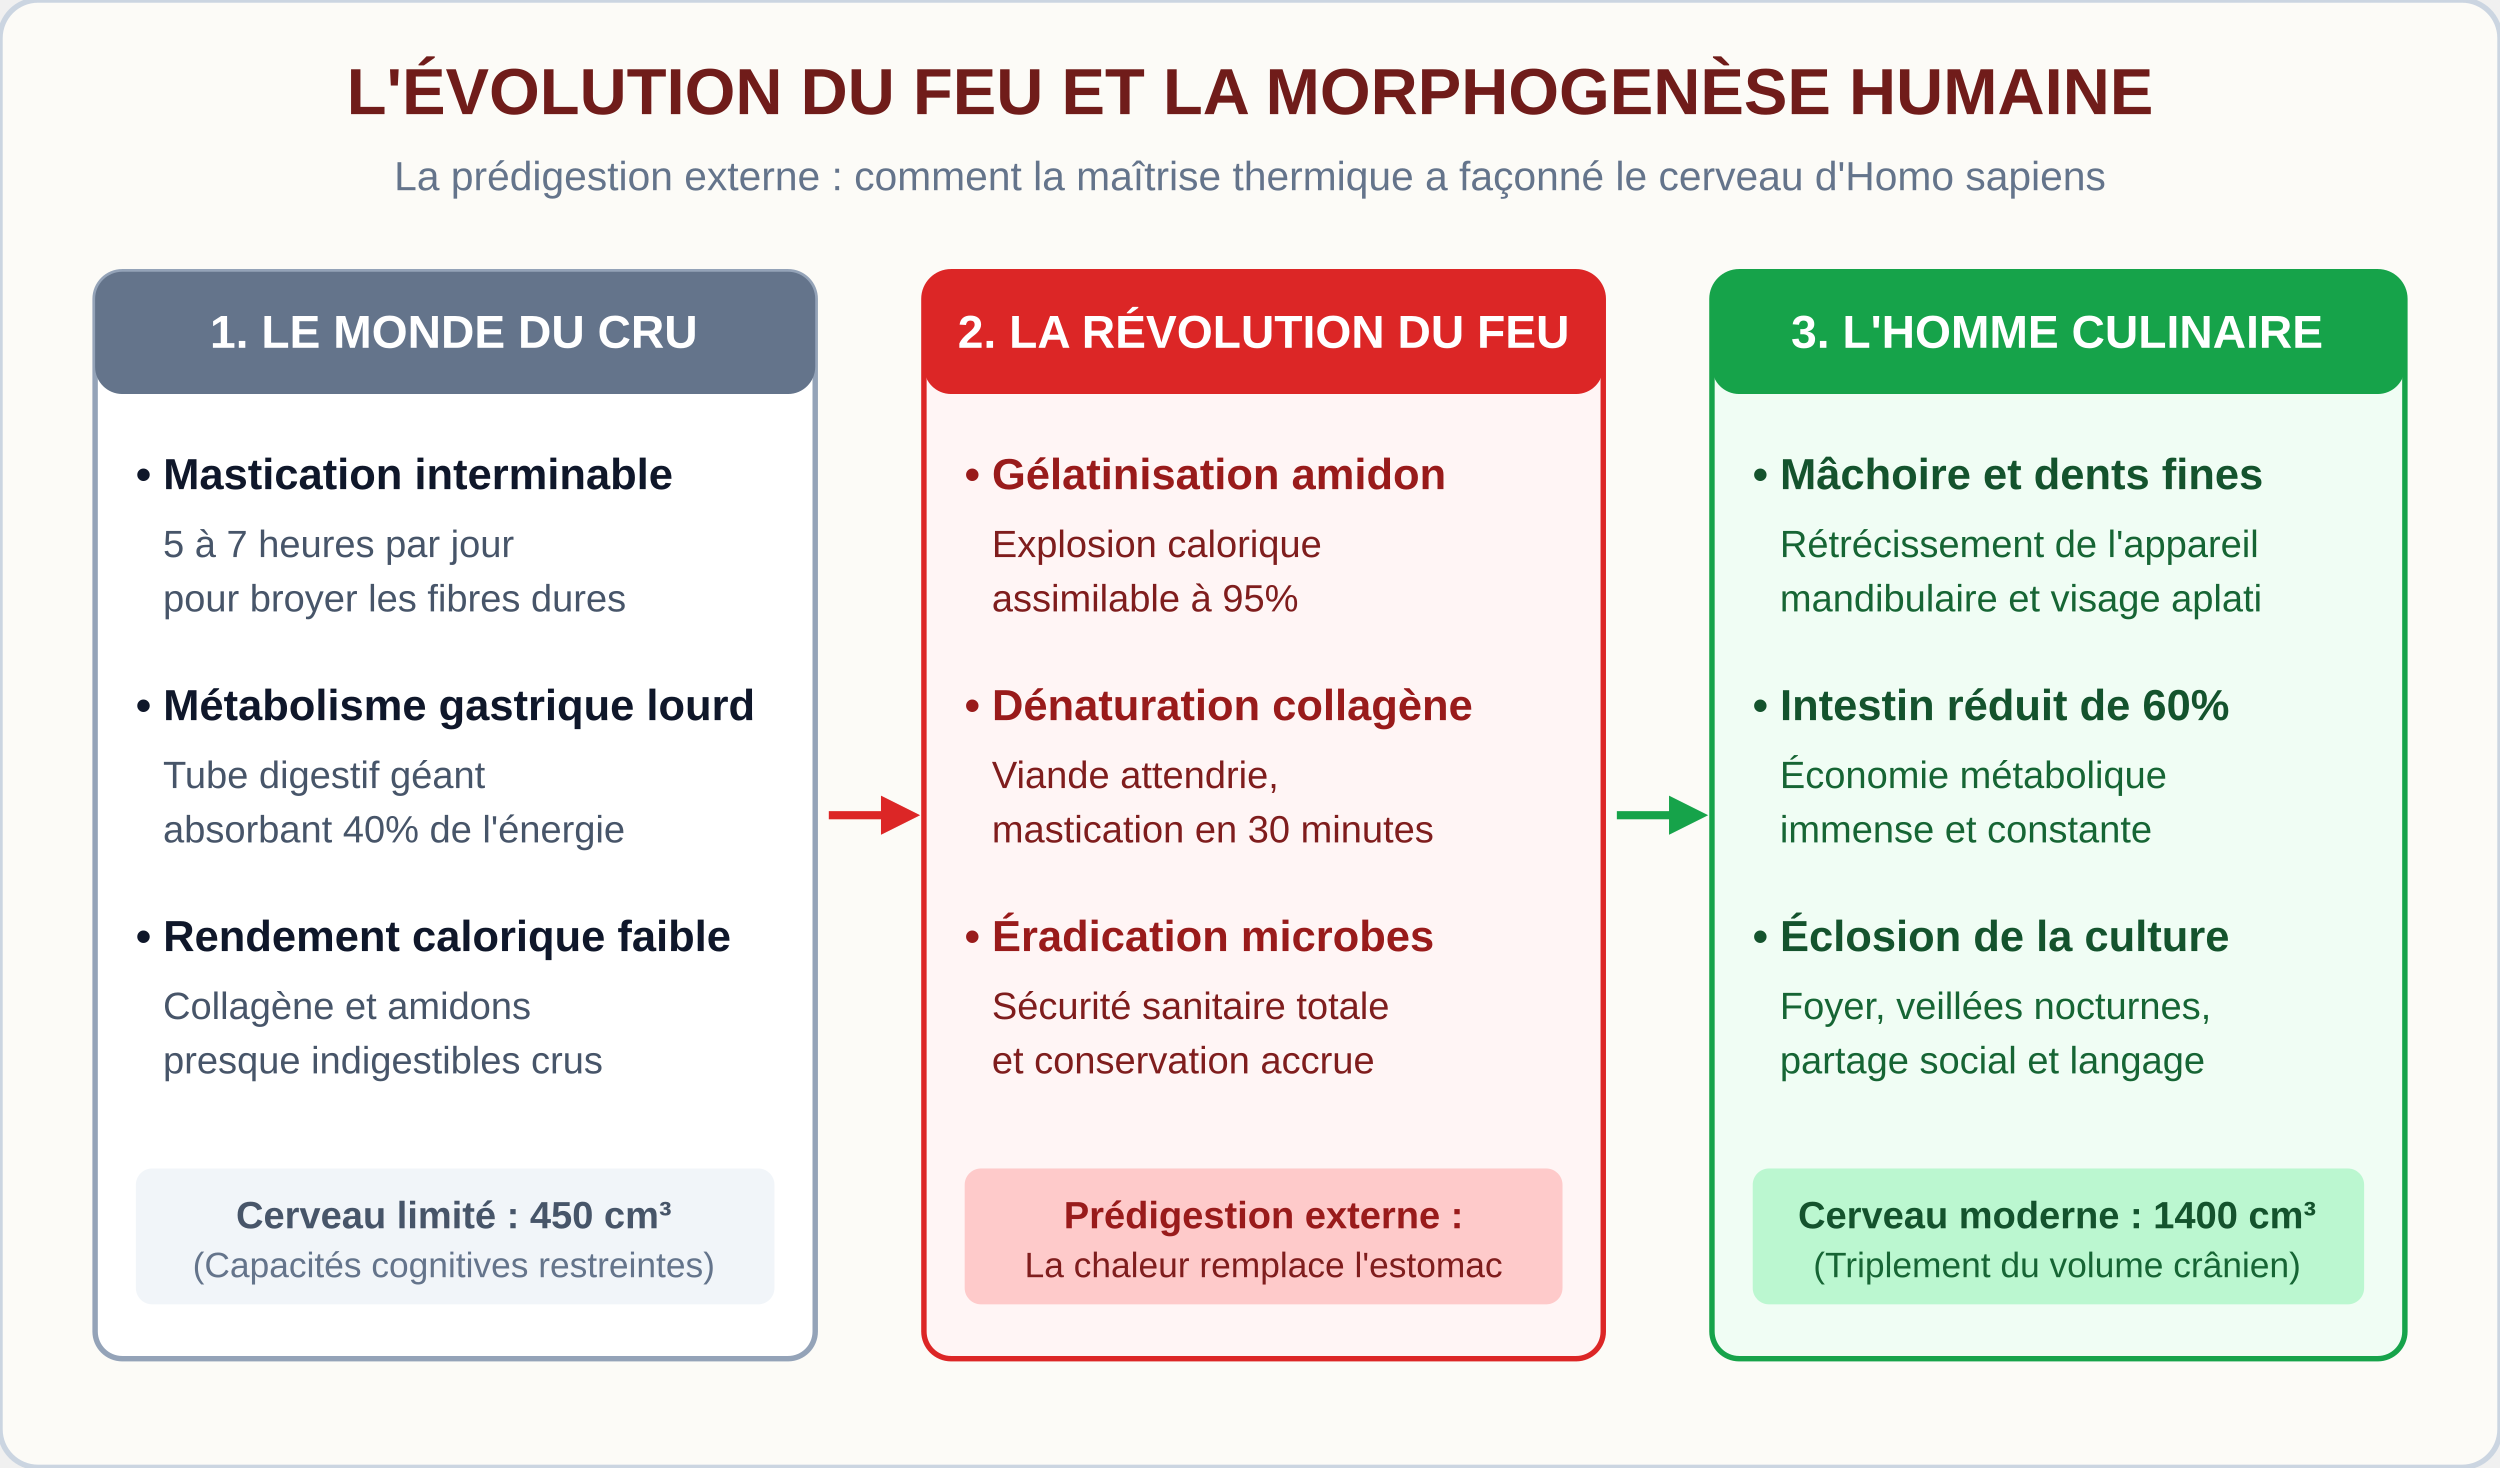
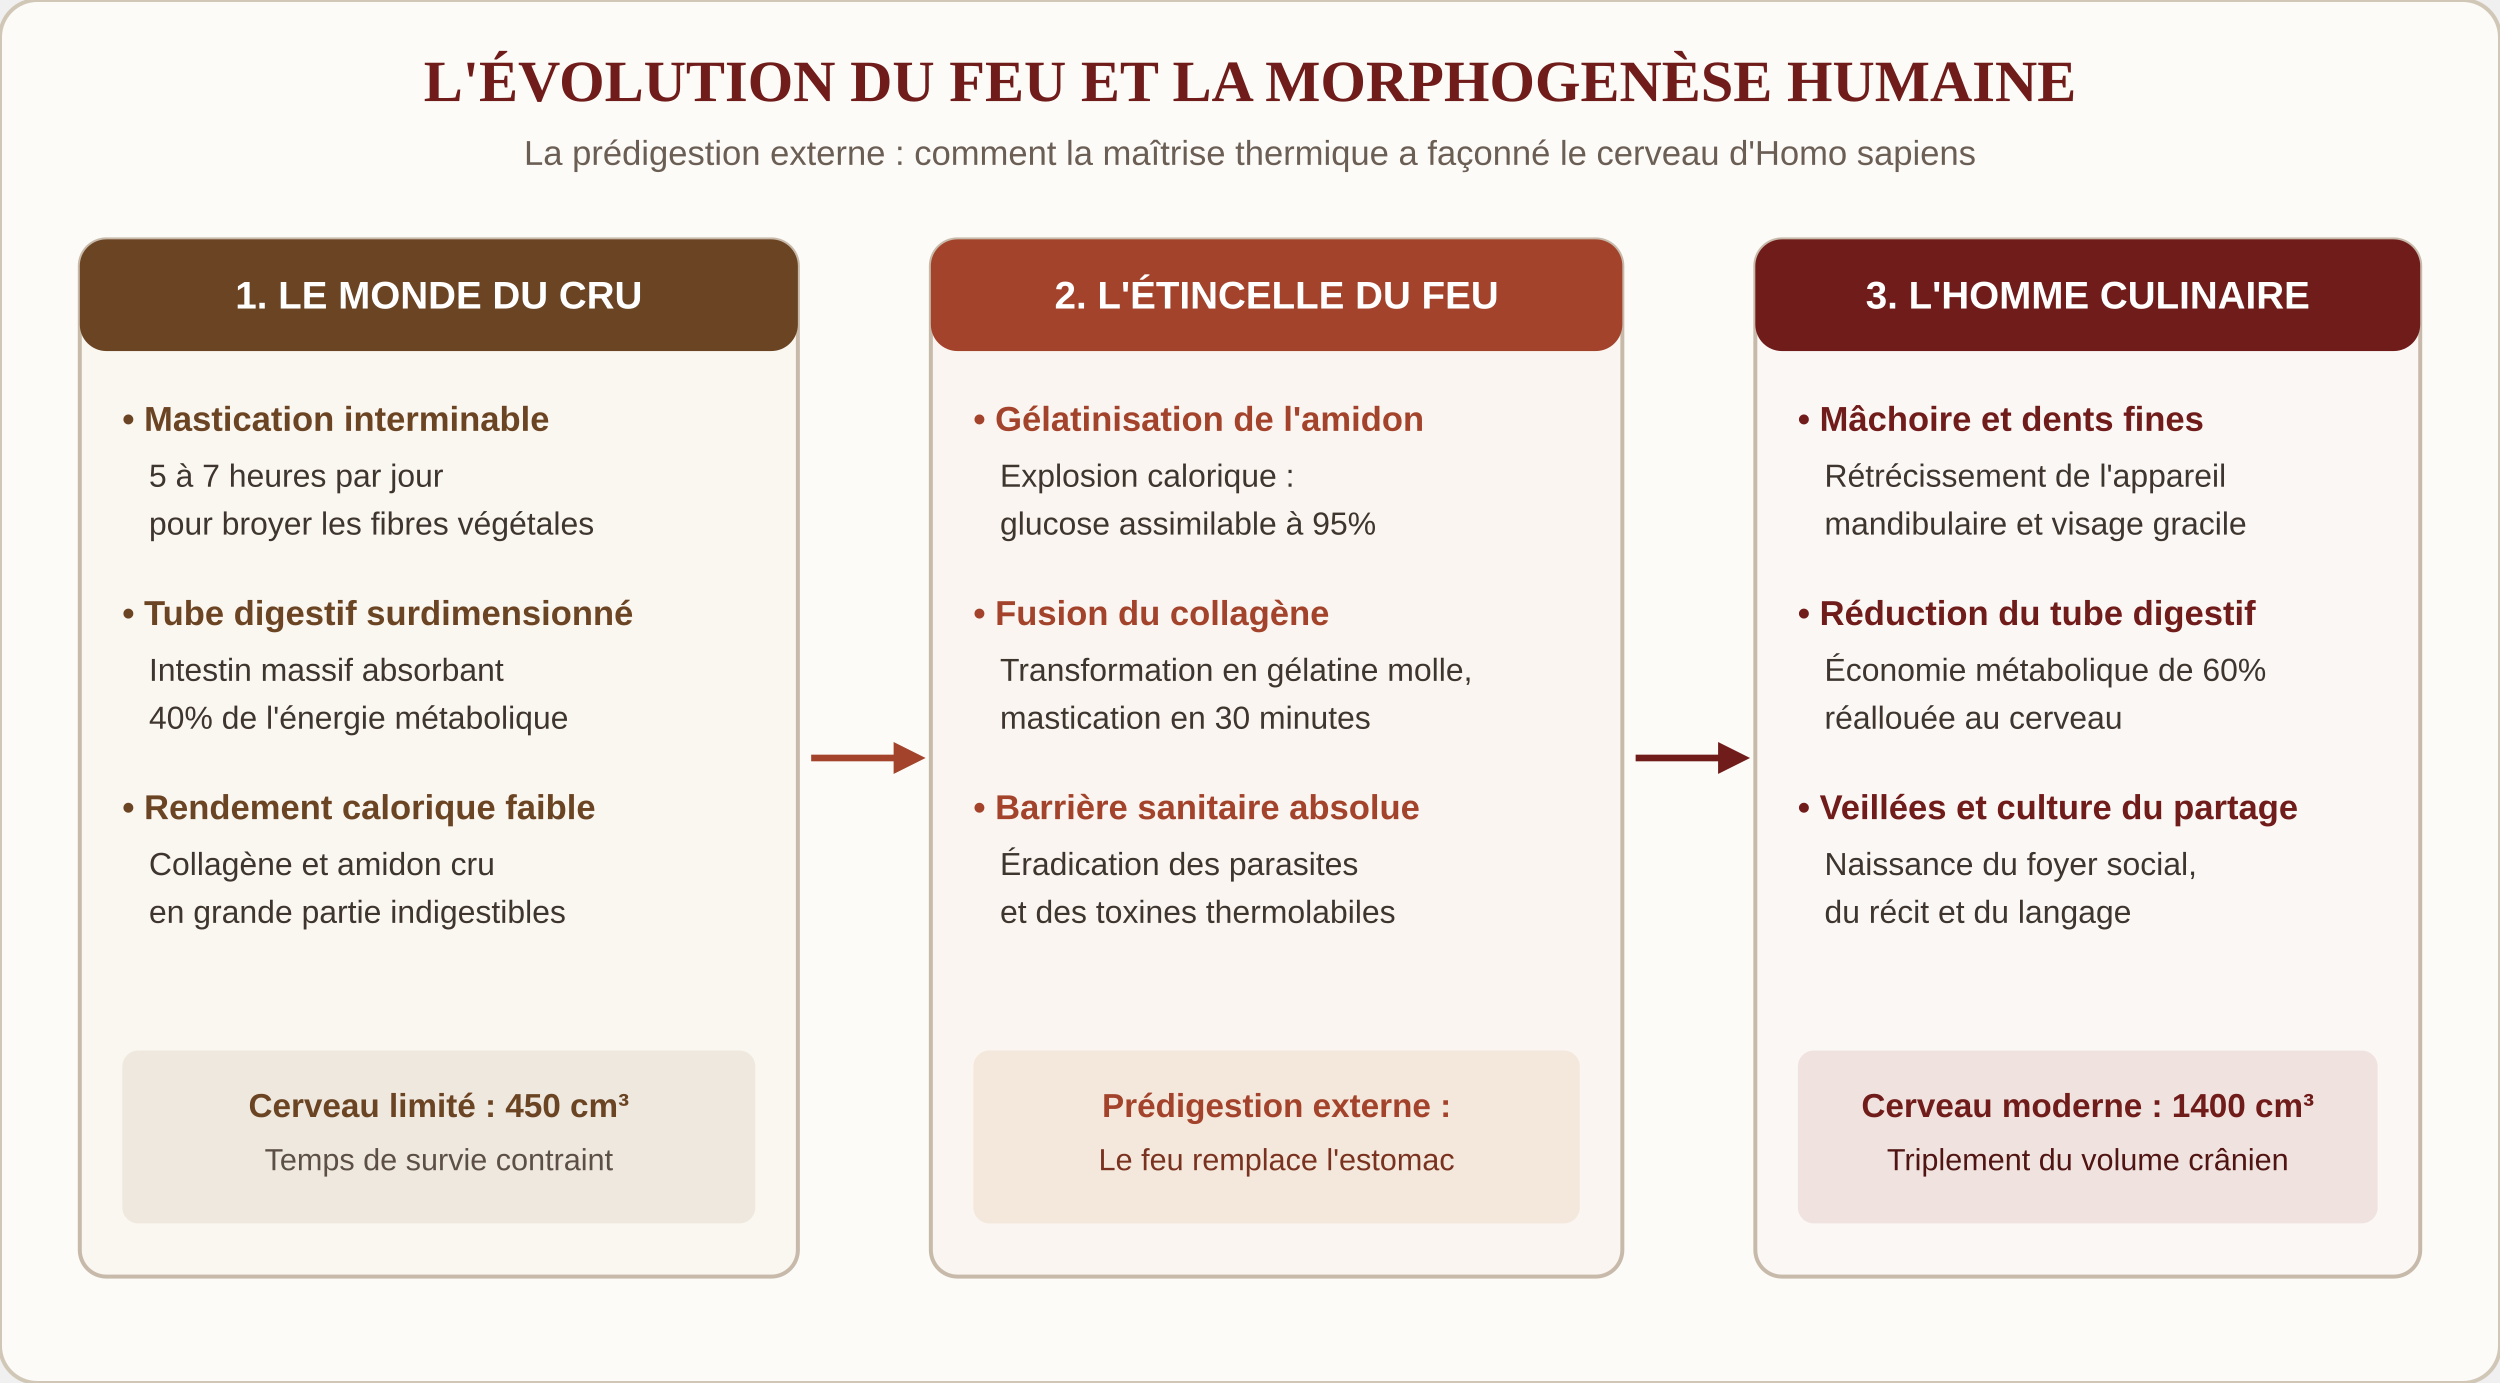
- <svg xmlns="http://www.w3.org/2000/svg" viewBox="0 0 920 540" width="100%" height="100%">
-   <rect width="920" height="540" rx="14" fill="#fcfbf7" stroke="#cbd5e1" stroke-width="2" />
-   <text x="460" y="42" font-family="Liberation Sans, Arial, sans-serif" font-size="24" font-weight="bold" fill="#701C1A" text-anchor="middle">L'ÉVOLUTION DU FEU ET LA MORPHOGENÈSE HUMAINE</text>
-   <text x="460" y="70" font-family="Liberation Sans, Arial, sans-serif" font-size="15" fill="#64748b" text-anchor="middle">La prédigestion externe : comment la maîtrise thermique a façonné le cerveau d'Homo sapiens</text>
-   <g transform="translate(35, 100)">
-     <rect width="265" height="400" rx="10" fill="#ffffff" stroke="#94a3b8" stroke-width="2" />
-     <rect width="265" height="45" rx="10" fill="#64748b" />
-     <text x="132" y="28" font-family="Liberation Sans, Arial, sans-serif" font-size="17" font-weight="bold" fill="#ffffff" text-anchor="middle">1. LE MONDE DU CRU</text>
-     <text x="15" y="80" font-family="Liberation Sans, Arial, sans-serif" font-size="16" font-weight="bold" fill="#0f172a">• Mastication interminable</text>
-     <text x="25" y="105" font-family="Liberation Sans, Arial, sans-serif" font-size="14" fill="#475569">5 à 7 heures par jour</text>
-     <text x="25" y="125" font-family="Liberation Sans, Arial, sans-serif" font-size="14" fill="#475569">pour broyer les fibres dures</text>
-     <text x="15" y="165" font-family="Liberation Sans, Arial, sans-serif" font-size="16" font-weight="bold" fill="#0f172a">• Métabolisme gastrique lourd</text>
-     <text x="25" y="190" font-family="Liberation Sans, Arial, sans-serif" font-size="14" fill="#475569">Tube digestif géant</text>
-     <text x="25" y="210" font-family="Liberation Sans, Arial, sans-serif" font-size="14" fill="#475569">absorbant 40% de l'énergie</text>
-     <text x="15" y="250" font-family="Liberation Sans, Arial, sans-serif" font-size="16" font-weight="bold" fill="#0f172a">• Rendement calorique faible</text>
-     <text x="25" y="275" font-family="Liberation Sans, Arial, sans-serif" font-size="14" fill="#475569">Collagène et amidons</text>
-     <text x="25" y="295" font-family="Liberation Sans, Arial, sans-serif" font-size="14" fill="#475569">presque indigestibles crus</text>
-     <rect x="15" y="330" width="235" height="50" rx="6" fill="#f1f5f9" />
-     <text x="132" y="352" font-family="Liberation Sans, Arial, sans-serif" font-size="14" font-weight="bold" fill="#475569" text-anchor="middle">Cerveau limité : 450 cm³</text>
-     <text x="132" y="370" font-family="Liberation Sans, Arial, sans-serif" font-size="13" fill="#64748b" text-anchor="middle">(Capacités cognitives restreintes)</text>
+ <svg xmlns="http://www.w3.org/2000/svg" viewBox="0 0 940 520" width="100%" height="100%">
+   <rect width="940" height="520" rx="14" fill="#FCFBF7" stroke="#D1C7B7" stroke-width="1.5" />
+   <text x="470" y="38" font-family="Liberation Serif, Georgia, serif" font-size="22" font-weight="bold" fill="#701C1A" text-anchor="middle">L'ÉVOLUTION DU FEU ET LA MORPHOGENÈSE HUMAINE</text>
+   <text x="470" y="62" font-family="Liberation Sans, Arial, sans-serif" font-size="13" fill="#6B5E55" text-anchor="middle">La prédigestion externe : comment la maîtrise thermique a façonné le cerveau d'Homo sapiens</text>
+   <g transform="translate(30, 90)">
+     <rect width="270" height="390" rx="10" fill="#FAF6F0" stroke="#C8BAAA" stroke-width="1.5" />
+     <rect width="270" height="42" rx="10" fill="#6B4423" />
+     <text x="135" y="26" font-family="Liberation Sans, Arial, sans-serif" font-size="14.5" font-weight="bold" fill="#FFFFFF" text-anchor="middle">1. LE MONDE DU CRU</text>
+     <text x="16" y="72" font-family="Liberation Sans, Arial, sans-serif" font-size="13" font-weight="bold" fill="#6B4423">• Mastication interminable</text>
+     <text x="26" y="93" font-family="Liberation Sans, Arial, sans-serif" font-size="12" fill="#3D352E">5 à 7 heures par jour</text>
+     <text x="26" y="111" font-family="Liberation Sans, Arial, sans-serif" font-size="12" fill="#3D352E">pour broyer les fibres végétales</text>
+     <text x="16" y="145" font-family="Liberation Sans, Arial, sans-serif" font-size="13" font-weight="bold" fill="#6B4423">• Tube digestif surdimensionné</text>
+     <text x="26" y="166" font-family="Liberation Sans, Arial, sans-serif" font-size="12" fill="#3D352E">Intestin massif absorbant</text>
+     <text x="26" y="184" font-family="Liberation Sans, Arial, sans-serif" font-size="12" fill="#3D352E">40% de l'énergie métabolique</text>
+     <text x="16" y="218" font-family="Liberation Sans, Arial, sans-serif" font-size="13" font-weight="bold" fill="#6B4423">• Rendement calorique faible</text>
+     <text x="26" y="239" font-family="Liberation Sans, Arial, sans-serif" font-size="12" fill="#3D352E">Collagène et amidon cru</text>
+     <text x="26" y="257" font-family="Liberation Sans, Arial, sans-serif" font-size="12" fill="#3D352E">en grande partie indigestibles</text>
+     <rect x="16" y="305" width="238" height="65" rx="6" fill="#EFE8DE" />
+     <text x="135" y="330" font-family="Liberation Sans, Arial, sans-serif" font-size="12.5" font-weight="bold" fill="#6B4423" text-anchor="middle">Cerveau limité : 450 cm³</text>
+     <text x="135" y="350" font-family="Liberation Sans, Arial, sans-serif" font-size="11.5" fill="#5C5046" text-anchor="middle">Temps de survie contraint</text>
  </g>
-   <path d="M 305 300 L 335 300" stroke="#dc2626" stroke-width="3" marker-end="url(#arrow-red)" />
-   <g transform="translate(340, 100)">
-     <rect width="250" height="400" rx="10" fill="#fff5f5" stroke="#dc2626" stroke-width="2" />
-     <rect width="250" height="45" rx="10" fill="#dc2626" />
-     <text x="125" y="28" font-family="Liberation Sans, Arial, sans-serif" font-size="17" font-weight="bold" fill="#ffffff" text-anchor="middle">2. LA RÉVOLUTION DU FEU</text>
-     <text x="15" y="80" font-family="Liberation Sans, Arial, sans-serif" font-size="16" font-weight="bold" fill="#991b1b">• Gélatinisation amidon</text>
-     <text x="25" y="105" font-family="Liberation Sans, Arial, sans-serif" font-size="14" fill="#7f1d1d">Explosion calorique</text>
-     <text x="25" y="125" font-family="Liberation Sans, Arial, sans-serif" font-size="14" fill="#7f1d1d">assimilable à 95%</text>
-     <text x="15" y="165" font-family="Liberation Sans, Arial, sans-serif" font-size="16" font-weight="bold" fill="#991b1b">• Dénaturation collagène</text>
-     <text x="25" y="190" font-family="Liberation Sans, Arial, sans-serif" font-size="14" fill="#7f1d1d">Viande attendrie,</text>
-     <text x="25" y="210" font-family="Liberation Sans, Arial, sans-serif" font-size="14" fill="#7f1d1d">mastication en 30 minutes</text>
-     <text x="15" y="250" font-family="Liberation Sans, Arial, sans-serif" font-size="16" font-weight="bold" fill="#991b1b">• Éradication microbes</text>
-     <text x="25" y="275" font-family="Liberation Sans, Arial, sans-serif" font-size="14" fill="#7f1d1d">Sécurité sanitaire totale</text>
-     <text x="25" y="295" font-family="Liberation Sans, Arial, sans-serif" font-size="14" fill="#7f1d1d">et conservation accrue</text>
-     <rect x="15" y="330" width="220" height="50" rx="6" fill="#fecaca" />
-     <text x="125" y="352" font-family="Liberation Sans, Arial, sans-serif" font-size="14" font-weight="bold" fill="#991b1b" text-anchor="middle">Prédigestion externe :</text>
-     <text x="125" y="370" font-family="Liberation Sans, Arial, sans-serif" font-size="13" fill="#7f1d1d" text-anchor="middle">La chaleur remplace l'estomac</text>
+   <path d="M 305 285 L 345 285" stroke="#A3432B" stroke-width="2.5" marker-end="url(#arrow-terracotta)" />
+   <g transform="translate(350, 90)">
+     <rect width="260" height="390" rx="10" fill="#FAF5F0" stroke="#C8BAAA" stroke-width="1.5" />
+     <rect width="260" height="42" rx="10" fill="#A3432B" />
+     <text x="130" y="26" font-family="Liberation Sans, Arial, sans-serif" font-size="14.5" font-weight="bold" fill="#FFFFFF" text-anchor="middle">2. L'ÉTINCELLE DU FEU</text>
+     <text x="16" y="72" font-family="Liberation Sans, Arial, sans-serif" font-size="13" font-weight="bold" fill="#A3432B">• Gélatinisation de l'amidon</text>
+     <text x="26" y="93" font-family="Liberation Sans, Arial, sans-serif" font-size="12" fill="#3D352E">Explosion calorique :</text>
+     <text x="26" y="111" font-family="Liberation Sans, Arial, sans-serif" font-size="12" fill="#3D352E">glucose assimilable à 95%</text>
+     <text x="16" y="145" font-family="Liberation Sans, Arial, sans-serif" font-size="13" font-weight="bold" fill="#A3432B">• Fusion du collagène</text>
+     <text x="26" y="166" font-family="Liberation Sans, Arial, sans-serif" font-size="12" fill="#3D352E">Transformation en gélatine molle,</text>
+     <text x="26" y="184" font-family="Liberation Sans, Arial, sans-serif" font-size="12" fill="#3D352E">mastication en 30 minutes</text>
+     <text x="16" y="218" font-family="Liberation Sans, Arial, sans-serif" font-size="13" font-weight="bold" fill="#A3432B">• Barrière sanitaire absolue</text>
+     <text x="26" y="239" font-family="Liberation Sans, Arial, sans-serif" font-size="12" fill="#3D352E">Éradication des parasites</text>
+     <text x="26" y="257" font-family="Liberation Sans, Arial, sans-serif" font-size="12" fill="#3D352E">et des toxines thermolabiles</text>
+     <rect x="16" y="305" width="228" height="65" rx="6" fill="#F4E8DC" />
+     <text x="130" y="330" font-family="Liberation Sans, Arial, sans-serif" font-size="12.5" font-weight="bold" fill="#A3432B" text-anchor="middle">Prédigestion externe :</text>
+     <text x="130" y="350" font-family="Liberation Sans, Arial, sans-serif" font-size="11.5" fill="#7A3220" text-anchor="middle">Le feu remplace l'estomac</text>
  </g>
-   <path d="M 595 300 L 625 300" stroke="#16a34a" stroke-width="3" marker-end="url(#arrow-green)" />
-   <g transform="translate(630, 100)">
-     <rect width="255" height="400" rx="10" fill="#f0fdf4" stroke="#16a34a" stroke-width="2" />
-     <rect width="255" height="45" rx="10" fill="#16a34a" />
-     <text x="127" y="28" font-family="Liberation Sans, Arial, sans-serif" font-size="17" font-weight="bold" fill="#ffffff" text-anchor="middle">3. L'HOMME CULINAIRE</text>
-     <text x="15" y="80" font-family="Liberation Sans, Arial, sans-serif" font-size="16" font-weight="bold" fill="#14532d">• Mâchoire et dents fines</text>
-     <text x="25" y="105" font-family="Liberation Sans, Arial, sans-serif" font-size="14" fill="#166534">Rétrécissement de l'appareil</text>
-     <text x="25" y="125" font-family="Liberation Sans, Arial, sans-serif" font-size="14" fill="#166534">mandibulaire et visage aplati</text>
-     <text x="15" y="165" font-family="Liberation Sans, Arial, sans-serif" font-size="16" font-weight="bold" fill="#14532d">• Intestin réduit de 60%</text>
-     <text x="25" y="190" font-family="Liberation Sans, Arial, sans-serif" font-size="14" fill="#166534">Économie métabolique</text>
-     <text x="25" y="210" font-family="Liberation Sans, Arial, sans-serif" font-size="14" fill="#166534">immense et constante</text>
-     <text x="15" y="250" font-family="Liberation Sans, Arial, sans-serif" font-size="16" font-weight="bold" fill="#14532d">• Éclosion de la culture</text>
-     <text x="25" y="275" font-family="Liberation Sans, Arial, sans-serif" font-size="14" fill="#166534">Foyer, veillées nocturnes,</text>
-     <text x="25" y="295" font-family="Liberation Sans, Arial, sans-serif" font-size="14" fill="#166534">partage social et langage</text>
-     <rect x="15" y="330" width="225" height="50" rx="6" fill="#bbf7d0" />
-     <text x="127" y="352" font-family="Liberation Sans, Arial, sans-serif" font-size="14" font-weight="bold" fill="#14532d" text-anchor="middle">Cerveau moderne : 1400 cm³</text>
-     <text x="127" y="370" font-family="Liberation Sans, Arial, sans-serif" font-size="13" fill="#166534" text-anchor="middle">(Triplement du volume crânien)</text>
+   <path d="M 615 285 L 655 285" stroke="#701C1A" stroke-width="2.5" marker-end="url(#arrow-bordeaux)" />
+   <g transform="translate(660, 90)">
+     <rect width="250" height="390" rx="10" fill="#FBF7F5" stroke="#C8BAAA" stroke-width="1.5" />
+     <rect width="250" height="42" rx="10" fill="#701C1A" />
+     <text x="125" y="26" font-family="Liberation Sans, Arial, sans-serif" font-size="14.5" font-weight="bold" fill="#FFFFFF" text-anchor="middle">3. L'HOMME CULINAIRE</text>
+     <text x="16" y="72" font-family="Liberation Sans, Arial, sans-serif" font-size="13" font-weight="bold" fill="#701C1A">• Mâchoire et dents fines</text>
+     <text x="26" y="93" font-family="Liberation Sans, Arial, sans-serif" font-size="12" fill="#3D352E">Rétrécissement de l'appareil</text>
+     <text x="26" y="111" font-family="Liberation Sans, Arial, sans-serif" font-size="12" fill="#3D352E">mandibulaire et visage gracile</text>
+     <text x="16" y="145" font-family="Liberation Sans, Arial, sans-serif" font-size="13" font-weight="bold" fill="#701C1A">• Réduction du tube digestif</text>
+     <text x="26" y="166" font-family="Liberation Sans, Arial, sans-serif" font-size="12" fill="#3D352E">Économie métabolique de 60%</text>
+     <text x="26" y="184" font-family="Liberation Sans, Arial, sans-serif" font-size="12" fill="#3D352E">réallouée au cerveau</text>
+     <text x="16" y="218" font-family="Liberation Sans, Arial, sans-serif" font-size="13" font-weight="bold" fill="#701C1A">• Veillées et culture du partage</text>
+     <text x="26" y="239" font-family="Liberation Sans, Arial, sans-serif" font-size="12" fill="#3D352E">Naissance du foyer social,</text>
+     <text x="26" y="257" font-family="Liberation Sans, Arial, sans-serif" font-size="12" fill="#3D352E">du récit et du langage</text>
+     <rect x="16" y="305" width="218" height="65" rx="6" fill="#F0E3DF" />
+     <text x="125" y="330" font-family="Liberation Sans, Arial, sans-serif" font-size="12.5" font-weight="bold" fill="#701C1A" text-anchor="middle">Cerveau moderne : 1400 cm³</text>
+     <text x="125" y="350" font-family="Liberation Sans, Arial, sans-serif" font-size="11.5" fill="#501413" text-anchor="middle">Triplement du volume crânien</text>
  </g>
  <defs>
-     <marker id="arrow-red" viewBox="0 0 10 10" refX="6" refY="5" markerWidth="6" markerHeight="6" orient="auto">
-       <path d="M 0 1 L 8 5 L 0 9 z" fill="#dc2626" />
+     <marker id="arrow-terracotta" viewBox="0 0 10 10" refX="6" refY="5" markerWidth="6" markerHeight="6" orient="auto">
+       <path d="M 0 1 L 8 5 L 0 9 z" fill="#A3432B" />
    </marker>
-     <marker id="arrow-green" viewBox="0 0 10 10" refX="6" refY="5" markerWidth="6" markerHeight="6" orient="auto">
-       <path d="M 0 1 L 8 5 L 0 9 z" fill="#16a34a" />
+     <marker id="arrow-bordeaux" viewBox="0 0 10 10" refX="6" refY="5" markerWidth="6" markerHeight="6" orient="auto">
+       <path d="M 0 1 L 8 5 L 0 9 z" fill="#701C1A" />
    </marker>
  </defs>
</svg>
